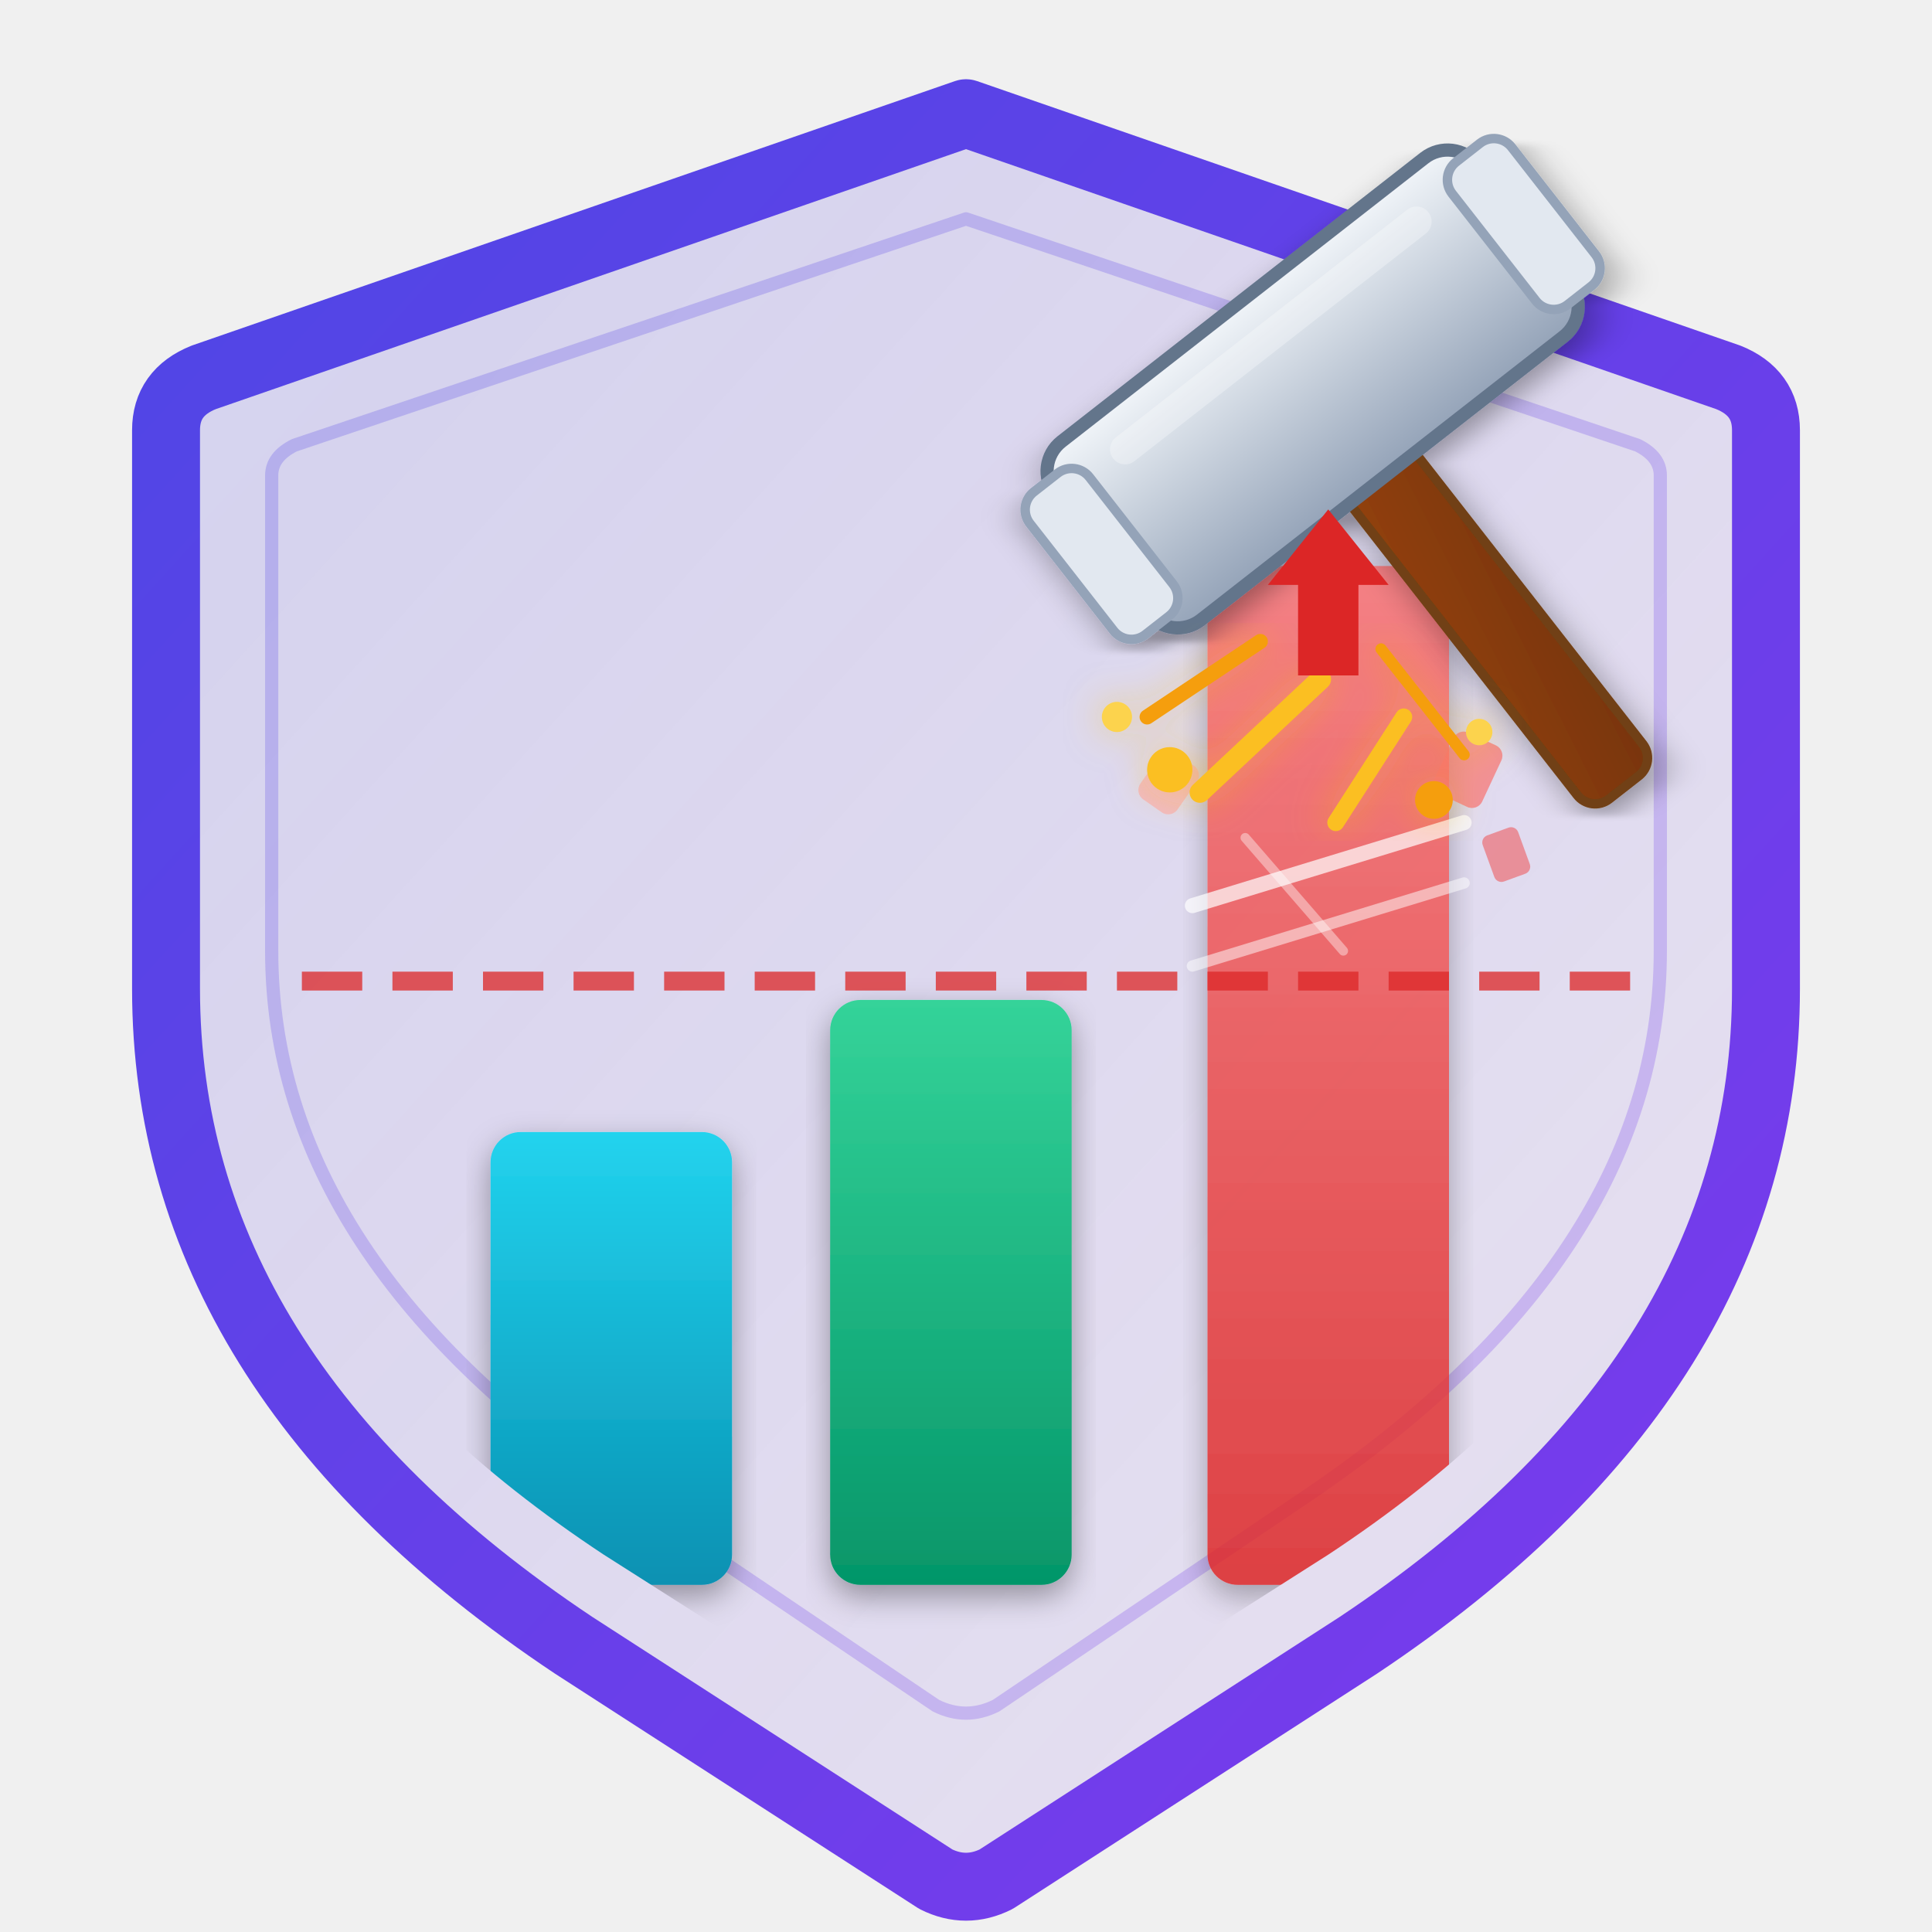
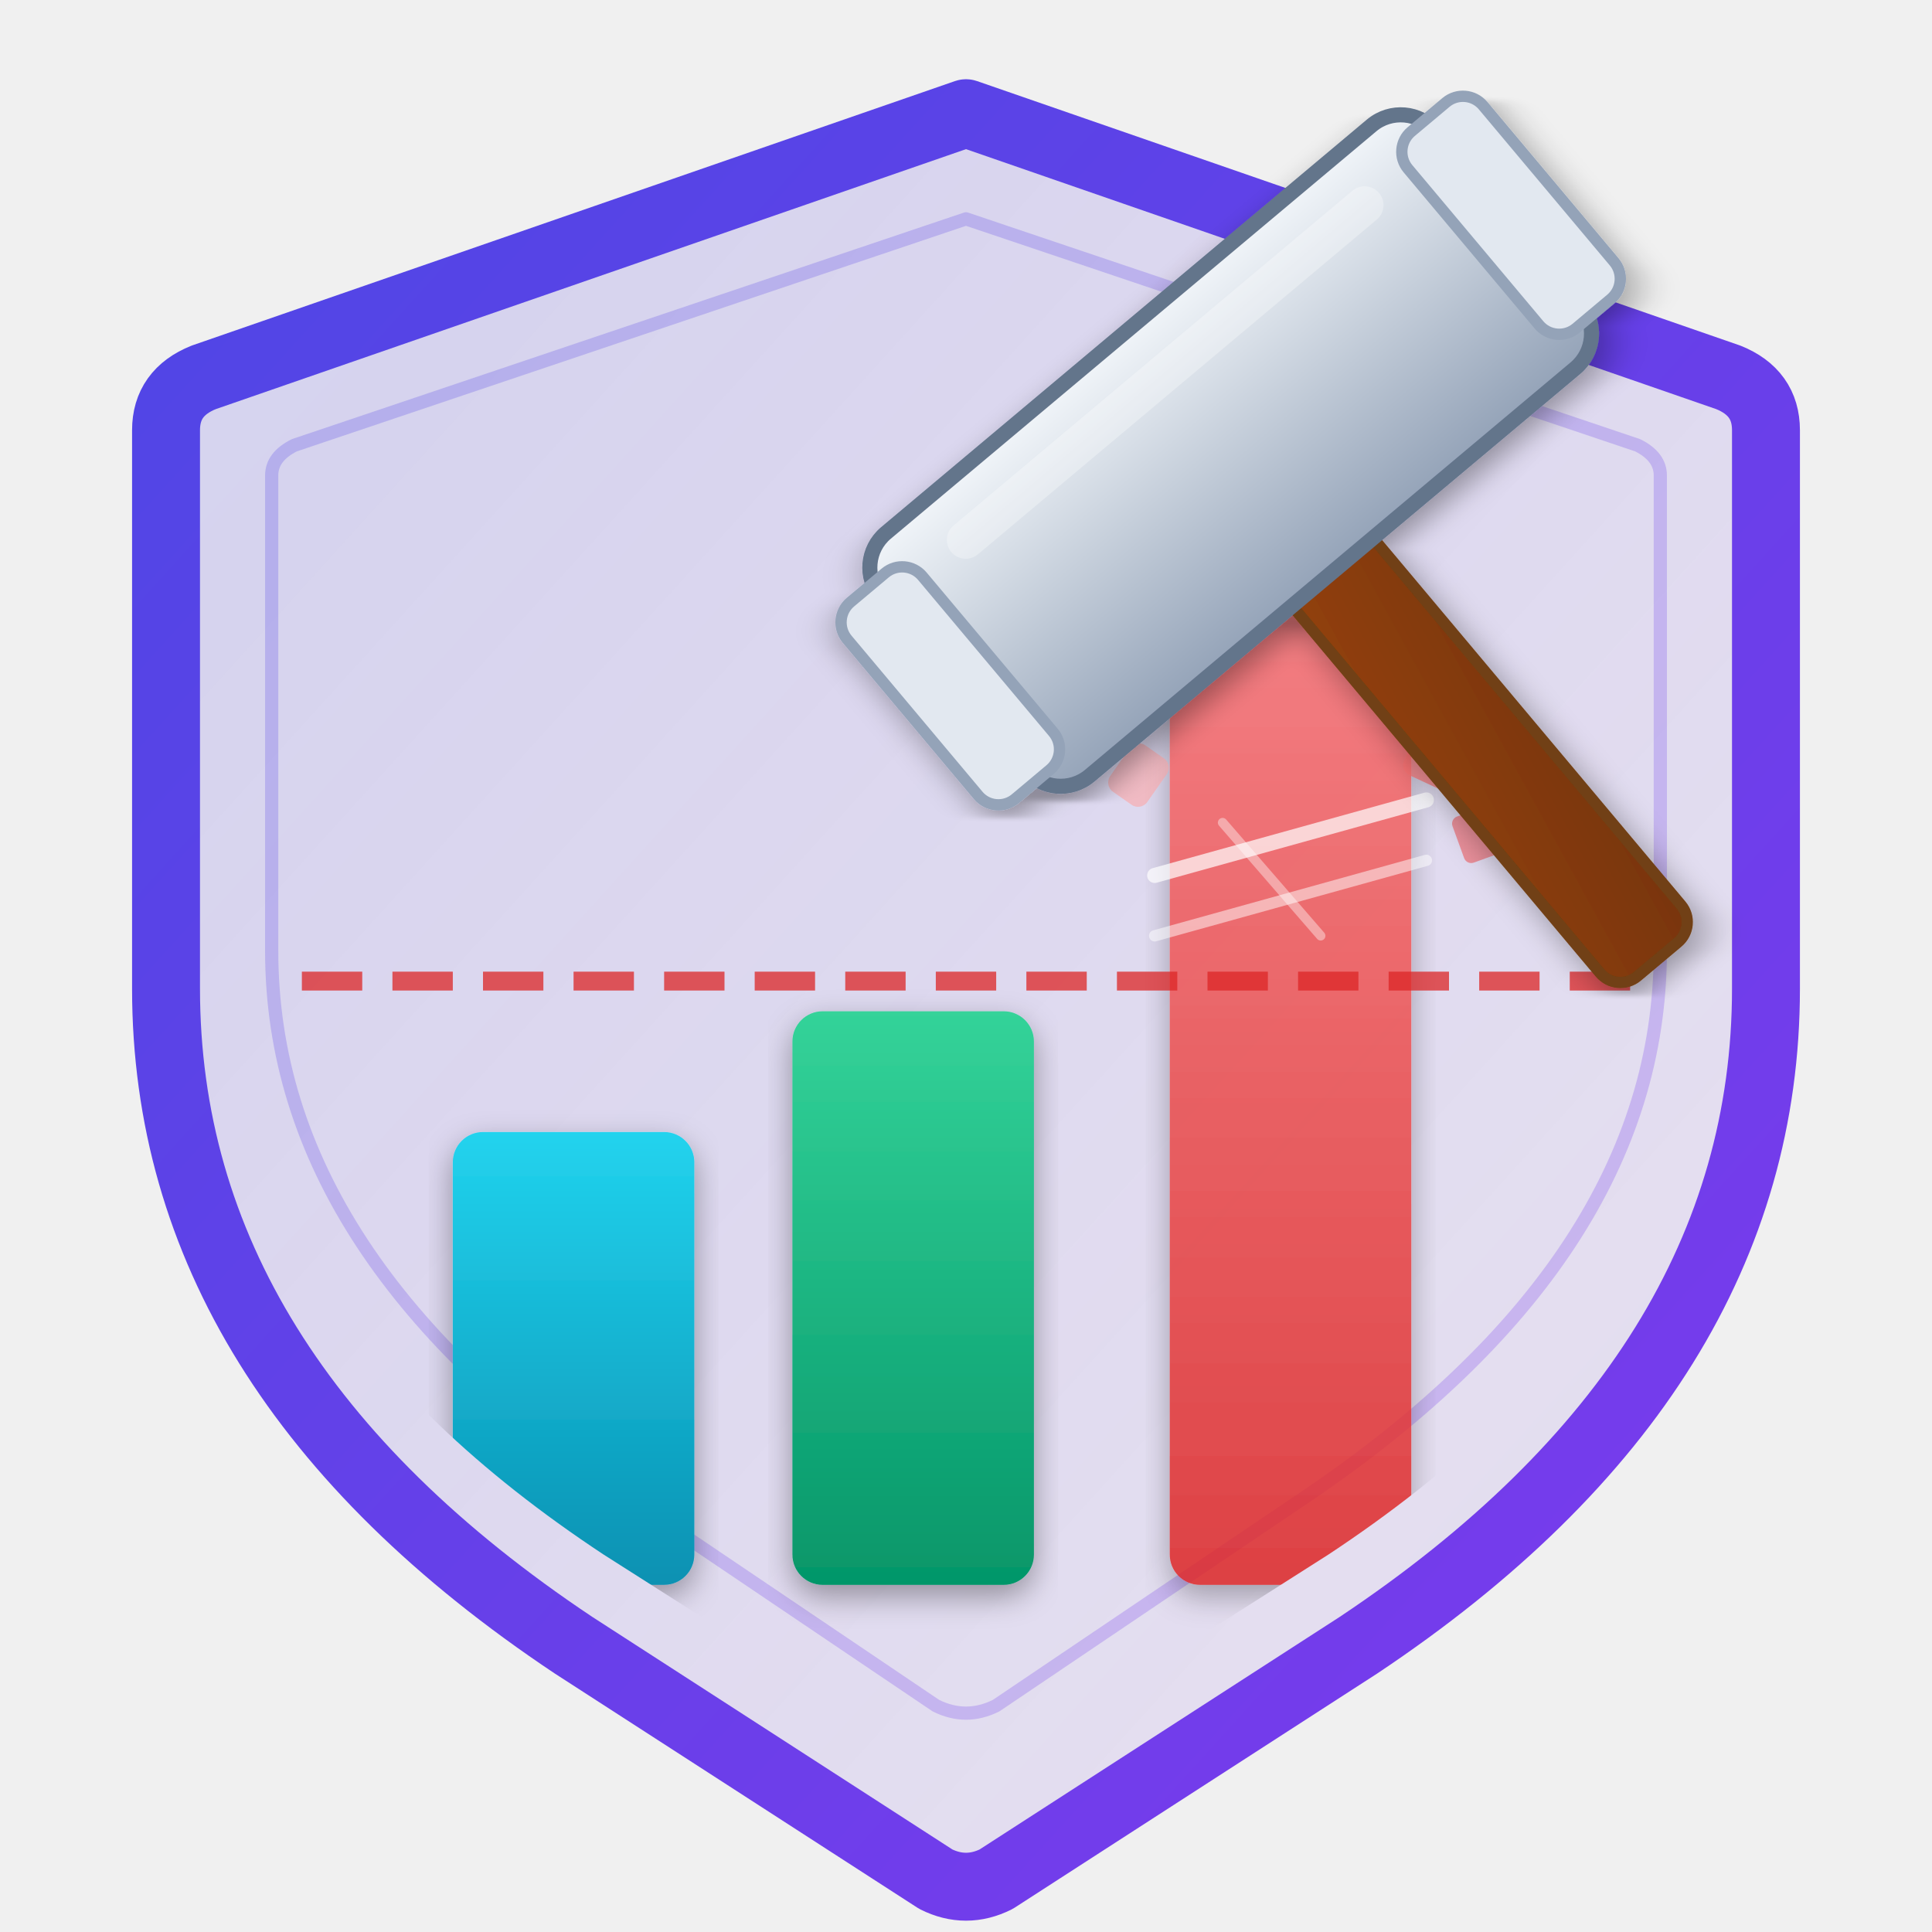
<svg xmlns="http://www.w3.org/2000/svg" viewBox="0 0 512 512" width="512" height="512">
  <defs>
    <linearGradient id="sg" x1="0%" y1="0%" x2="100%" y2="100%">
      <stop offset="0%" stop-color="#4f46e5" />
      <stop offset="100%" stop-color="#7c3aed" />
    </linearGradient>
    <linearGradient id="sf" x1="0%" y1="0%" x2="100%" y2="100%">
      <stop offset="0%" stop-color="#4f46e5" stop-opacity="0.18" />
      <stop offset="100%" stop-color="#7c3aed" stop-opacity="0.08" />
    </linearGradient>
    <linearGradient id="b1" x1="0%" y1="100%" x2="0%" y2="0%">
      <stop offset="0%" stop-color="#0891b2" />
      <stop offset="100%" stop-color="#22d3ee" />
    </linearGradient>
    <linearGradient id="b2" x1="0%" y1="100%" x2="0%" y2="0%">
      <stop offset="0%" stop-color="#059669" />
      <stop offset="100%" stop-color="#34d399" />
    </linearGradient>
    <linearGradient id="br" x1="0%" y1="100%" x2="0%" y2="0%">
      <stop offset="0%" stop-color="#dc2626" />
      <stop offset="100%" stop-color="#f87171" />
    </linearGradient>
    <linearGradient id="hh" x1="0%" y1="0%" x2="0%" y2="100%">
      <stop offset="0%" stop-color="#f1f5f9" />
      <stop offset="100%" stop-color="#94a3b8" />
    </linearGradient>
    <linearGradient id="hw" x1="0%" y1="0%" x2="100%" y2="100%">
      <stop offset="0%" stop-color="#92400e" />
      <stop offset="100%" stop-color="#78350f" />
    </linearGradient>
    <filter id="ds">
      <feDropShadow dx="0" dy="3" stdDeviation="4" flood-color="#000" flood-opacity="0.35" />
    </filter>
-     <filter id="ig">
-       <feGaussianBlur stdDeviation="5" result="b" />
-       <feFlood flood-color="#fbbf24" flood-opacity="0.5" result="c" />
-       <feComposite in="c" in2="b" operator="in" result="g" />
-       <feMerge>
-         <feMergeNode in="g" />
-         <feMergeNode in="SourceGraphic" />
-       </feMerge>
-     </filter>
    <clipPath id="sc">
      <path d="M256 44 L444 108 Q452 112 452 120 L452 256 Q452 346 352 412 L264 468 Q256 472 248 468 L160 412 Q60 346 60 256 L60 120 Q60 112 68 108 Z" />
    </clipPath>
  </defs>
  <path d="M256 24 L460 96 Q470 100 470 110 L470 262 Q470 366 360 438 L264 500 Q256 504 248 500 L152 438 Q42 366 42 262 L42 110 Q42 100 52 96 Z" fill="none" stroke="#4f46e5" stroke-width="4" stroke-linejoin="round" opacity="0.15" />
  <path d="M256 30 L458 100 Q468 104 468 114 L468 262 Q468 364 360 436 L264 498 Q256 502 248 498 L152 436 Q44 364 44 262 L44 114 Q44 104 54 100 Z" fill="url(#sf)" />
  <path d="M256 30 L458 100 Q468 104 468 114 L468 262 Q468 364 360 436 L264 498 Q256 502 248 498 L152 436 Q44 364 44 262 L44 114 Q44 104 54 100 Z" fill="none" stroke="url(#sg)" stroke-width="18" stroke-linejoin="round" />
  <path d="M256 58 L434 118 Q440 121 440 126 L440 252 Q440 334 344 398 L264 452 Q256 456 248 452 L168 398 Q72 334 72 252 L72 126 Q72 121 78 118 Z" fill="none" stroke="url(#sg)" stroke-width="3.5" stroke-linejoin="round" opacity="0.25" />
  <g clip-path="url(#sc)">
-     <rect x="130" y="300" width="64" height="120" rx="8" ry="8" fill="url(#b1)" filter="url(#ds)" />
-     <rect x="220" y="265" width="64" height="155" rx="8" ry="8" fill="url(#b2)" filter="url(#ds)" />
-     <rect x="320" y="150" width="64" height="270" rx="8" ry="8" fill="url(#br)" filter="url(#ds)" opacity="0.85" />
-     <line x1="316" y1="240" x2="388" y2="218" stroke="#fff" stroke-width="4" stroke-linecap="round" opacity="0.7" />
-     <line x1="316" y1="256" x2="388" y2="234" stroke="#fff" stroke-width="3" stroke-linecap="round" opacity="0.5" />
-     <line x1="330" y1="222" x2="356" y2="252" stroke="#fff" stroke-width="2.5" stroke-linecap="round" opacity="0.4" />
-     <rect x="382" y="195" width="14" height="18" rx="3" ry="3" fill="#f87171" opacity="0.7" transform="rotate(25,389,204)" />
-     <rect x="394" y="220" width="10" height="13" rx="2" ry="2" fill="#ef4444" opacity="0.5" transform="rotate(-20,399,226)" />
-     <rect x="304" y="200" width="12" height="15" rx="3" ry="3" fill="#fca5a5" opacity="0.6" transform="rotate(35,310,207)" />
+     <rect x="120" y="300" width="64" height="120" rx="8" ry="8" fill="url(#b1)" filter="url(#ds)" />
+     <rect x="210" y="268" width="64" height="152" rx="8" ry="8" fill="url(#b2)" filter="url(#ds)" />
+     <rect x="310" y="155" width="64" height="265" rx="8" ry="8" fill="url(#br)" filter="url(#ds)" opacity="0.85" />
+     <line x1="306" y1="232" x2="378" y2="212" stroke="#fff" stroke-width="4" stroke-linecap="round" opacity="0.7" />
+     <line x1="306" y1="248" x2="378" y2="228" stroke="#fff" stroke-width="3" stroke-linecap="round" opacity="0.5" />
+     <line x1="324" y1="218" x2="350" y2="248" stroke="#fff" stroke-width="2.5" stroke-linecap="round" opacity="0.4" />
+     <rect x="374" y="190" width="14" height="18" rx="3" ry="3" fill="#f87171" opacity="0.7" transform="rotate(25,381,199)" />
+     <rect x="386" y="215" width="10" height="13" rx="2" ry="2" fill="#ef4444" opacity="0.5" transform="rotate(-20,391,221)" />
+     <rect x="296" y="198" width="12" height="15" rx="3" ry="3" fill="#fca5a5" opacity="0.6" transform="rotate(35,302,205)" />
    <line x1="80" y1="260" x2="440" y2="260" stroke="#dc2626" stroke-width="5" stroke-dasharray="16,8" opacity="0.75" />
  </g>
-   <g transform="translate(272, 30) rotate(-38, 80, 80)" filter="url(#ds)">
-     <rect x="70" y="96" width="22" height="110" rx="6" ry="6" fill="url(#hw)" stroke="#713f12" stroke-width="2.5" />
-     <rect x="10" y="42" width="142" height="60" rx="10" ry="10" fill="url(#hh)" stroke="#64748b" stroke-width="3.5" />
-     <rect x="0" y="48" width="20" height="48" rx="6" ry="6" fill="#e2e8f0" stroke="#94a3b8" stroke-width="2.5" />
-     <rect x="142" y="48" width="20" height="48" rx="6" ry="6" fill="#e2e8f0" stroke="#94a3b8" stroke-width="2.5" />
-     <rect x="28" y="50" width="106" height="8" rx="4" ry="4" fill="#fff" opacity="0.3" />
-   </g>
-   <g filter="url(#ig)">
-     <line x1="350" y1="180" x2="318" y2="210" stroke="#fbbf24" stroke-width="5.5" stroke-linecap="round" />
-     <line x1="372" y1="190" x2="354" y2="218" stroke="#fbbf24" stroke-width="4.5" stroke-linecap="round" />
-     <line x1="334" y1="170" x2="304" y2="190" stroke="#f59e0b" stroke-width="4" stroke-linecap="round" />
-     <line x1="366" y1="172" x2="388" y2="200" stroke="#f59e0b" stroke-width="3" stroke-linecap="round" />
-     <circle cx="310" cy="204" r="6" fill="#fbbf24" />
-     <circle cx="380" cy="212" r="5" fill="#f59e0b" />
-     <circle cx="296" cy="190" r="4" fill="#fcd34d" />
-     <circle cx="392" cy="194" r="3.5" fill="#fcd34d" />
-   </g>
-   <g transform="translate(352, 155)">
-     <polygon points="0,-20 16,0 8,0 8,24 -8,24 -8,0 -16,0" fill="#dc2626" />
+   <g transform="translate(220, 24) rotate(-40, 110, 100)" filter="url(#ds)">
+     <rect x="96" y="130" width="28" height="140" rx="7" ry="7" fill="url(#hw)" stroke="#713f12" stroke-width="3" />
+     <rect x="14" y="52" width="192" height="84" rx="12" ry="12" fill="url(#hh)" stroke="#64748b" stroke-width="4" />
+     <rect x="0" y="60" width="26" height="68" rx="7" ry="7" fill="#e2e8f0" stroke="#94a3b8" stroke-width="3" />
+     <rect x="194" y="60" width="26" height="68" rx="7" ry="7" fill="#e2e8f0" stroke="#94a3b8" stroke-width="3" />
+     <rect x="36" y="62" width="148" height="10" rx="5" ry="5" fill="#fff" opacity="0.3" />
  </g>
</svg>
